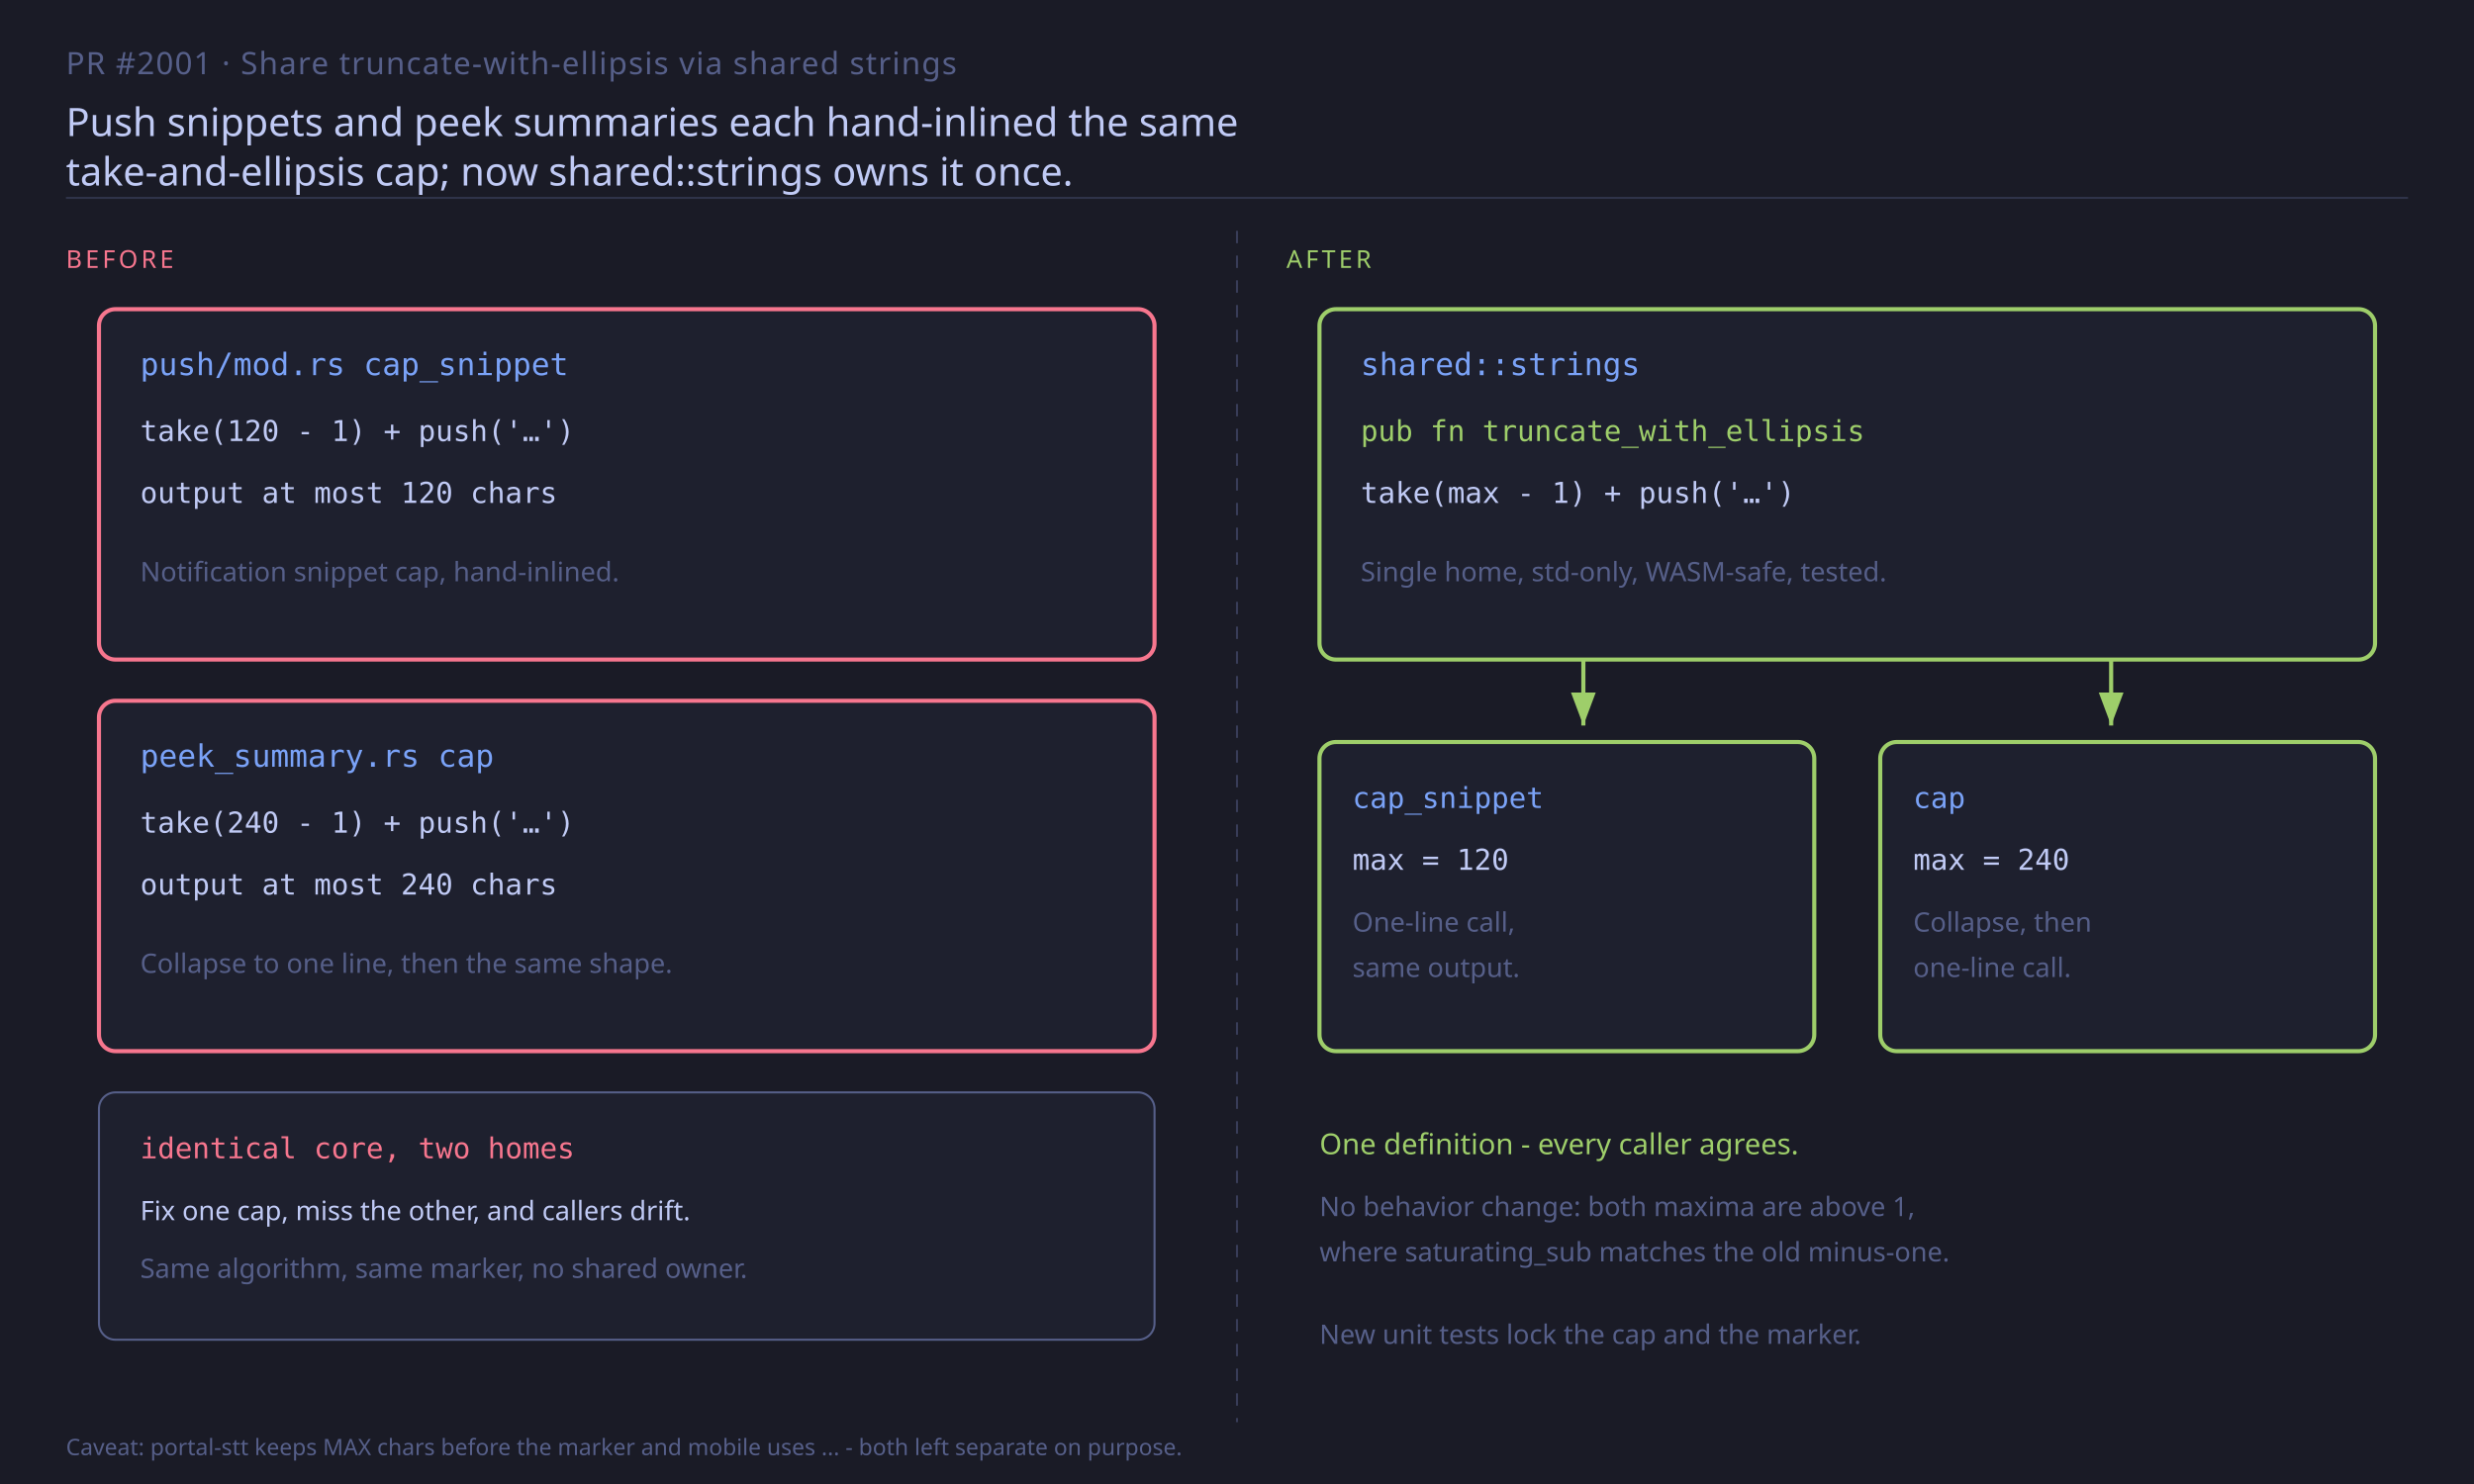
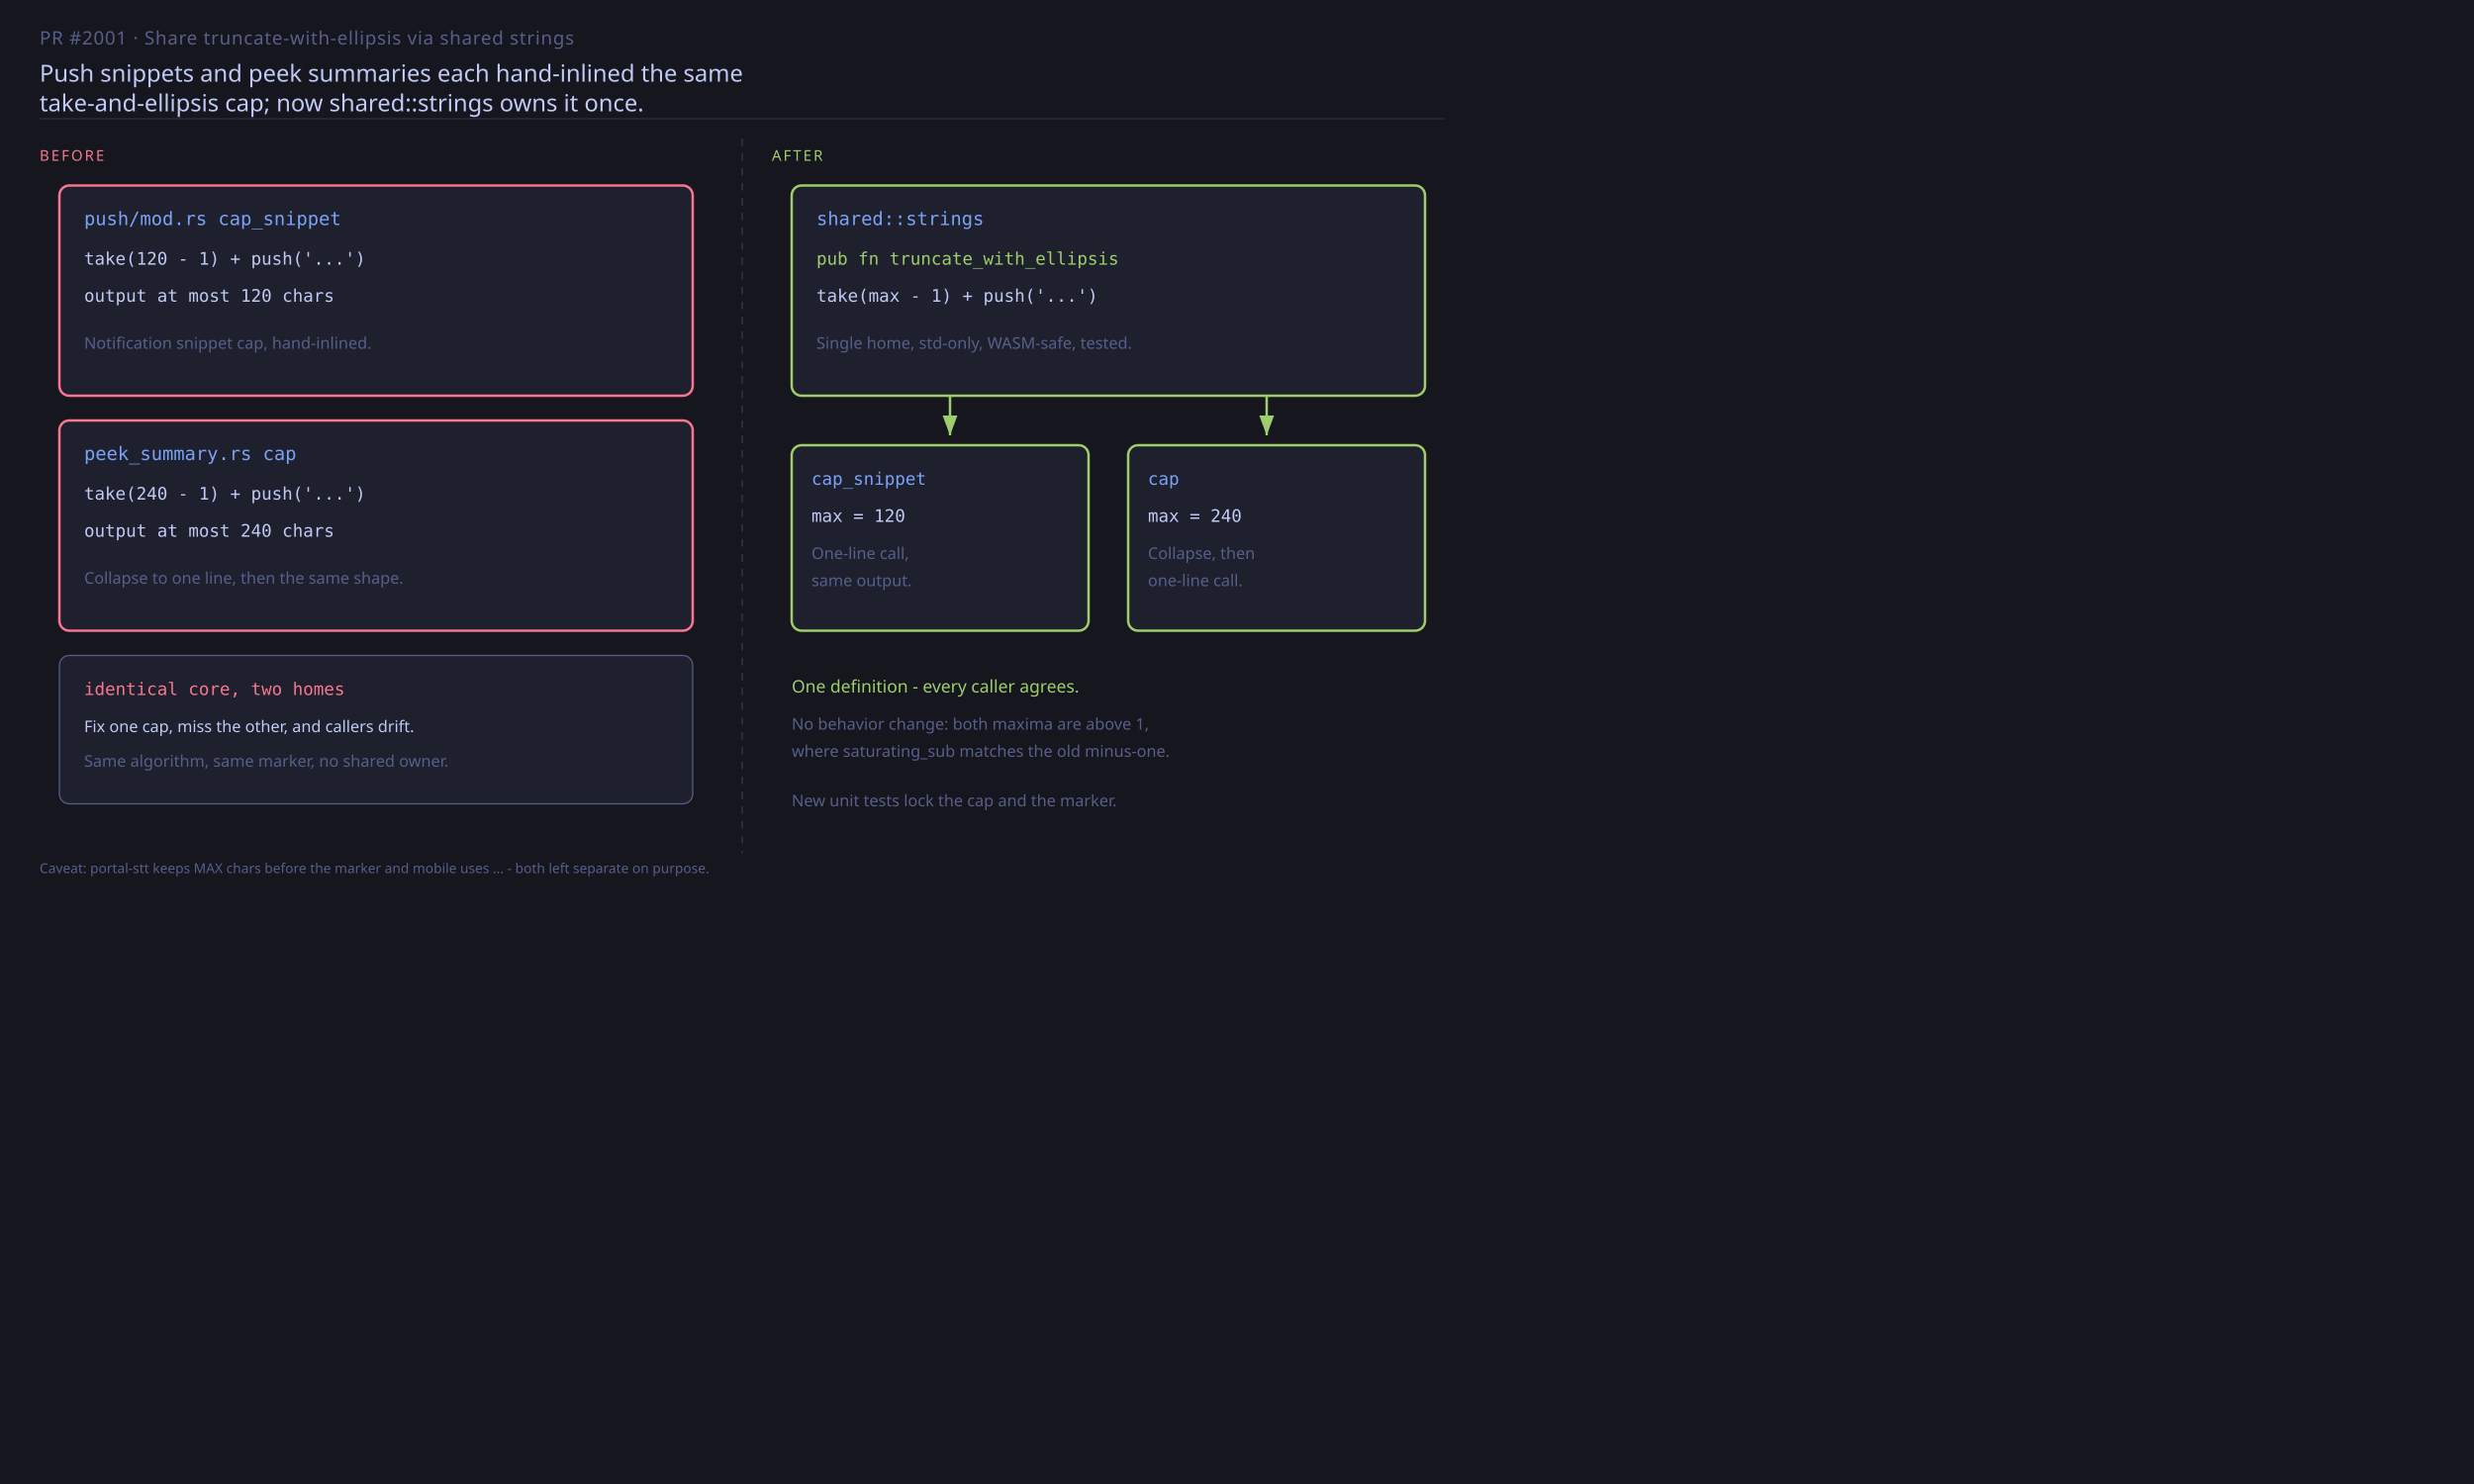
- <svg xmlns="http://www.w3.org/2000/svg" width="1200" height="720" viewBox="0 0 1200 720" role="img" aria-labelledby="pr2001-title pr2001-desc">
-   <rect x="0" y="0" width="1200" height="720" fill="#1a1b26" />
+ <svg xmlns="http://www.w3.org/2000/svg" width="2000" height="1200" viewBox="0 0 2000 1200" role="img" aria-labelledby="pr2001-title pr2001-desc">
+   <rect x="0" y="0" width="2000" height="1200" fill="#16161e" />
  <defs>
    <marker id="pr2001-arrow-green" markerWidth="10" markerHeight="10" refX="8" refY="3" orient="auto">
      <path d="M0,0 L8,3 L0,6 Z" fill="#9ece6a" />
    </marker>
  </defs>
  <text x="32" y="36" fill="#565f89" font-family="sans-serif" font-size="15" letter-spacing="0.6">PR #2001 · Share truncate-with-ellipsis via shared strings</text>
  <text x="32" y="66" fill="#c0caf5" font-family="sans-serif" font-size="19">Push snippets and peek summaries each hand-inlined the same</text>
  <text x="32" y="90" fill="#c0caf5" font-family="sans-serif" font-size="19">take-and-ellipsis cap; now shared::strings owns it once.</text>
  <line x1="32" y1="96" x2="1168" y2="96" stroke="#565f89" stroke-opacity="0.35" stroke-width="1" />
  <line x1="600" y1="112" x2="600" y2="690" stroke="#565f89" stroke-opacity="0.5" stroke-width="1" stroke-dasharray="6 6" />
  <text x="32" y="130" fill="#f7768e" font-family="sans-serif" font-size="12" letter-spacing="1.6">BEFORE</text>
  <rect x="48" y="150" width="512" height="170" rx="8" fill="#1e202e" stroke="#f7768e" stroke-width="2" />
  <text x="68" y="182" fill="#7aa2f7" font-family="monospace" font-size="15">push/mod.rs cap_snippet</text>
-   <text x="68" y="214" fill="#c0caf5" font-family="monospace" font-size="14">take(120 - 1) + push('…')</text>
+   <text x="68" y="214" fill="#c0caf5" font-family="monospace" font-size="14">take(120 - 1) + push('...')</text>
  <text x="68" y="244" fill="#c0caf5" font-family="monospace" font-size="14">output at most 120 chars</text>
  <text x="68" y="282" fill="#565f89" font-family="sans-serif" font-size="13">Notification snippet cap, hand-inlined.</text>
  <rect x="48" y="340" width="512" height="170" rx="8" fill="#1e202e" stroke="#f7768e" stroke-width="2" />
  <text x="68" y="372" fill="#7aa2f7" font-family="monospace" font-size="15">peek_summary.rs cap</text>
-   <text x="68" y="404" fill="#c0caf5" font-family="monospace" font-size="14">take(240 - 1) + push('…')</text>
+   <text x="68" y="404" fill="#c0caf5" font-family="monospace" font-size="14">take(240 - 1) + push('...')</text>
  <text x="68" y="434" fill="#c0caf5" font-family="monospace" font-size="14">output at most 240 chars</text>
  <text x="68" y="472" fill="#565f89" font-family="sans-serif" font-size="13">Collapse to one line, then the same shape.</text>
  <rect x="48" y="530" width="512" height="120" rx="8" fill="#1e202e" stroke="#565f89" stroke-width="1" />
  <text x="68" y="562" fill="#f7768e" font-family="monospace" font-size="14">identical core, two homes</text>
  <text x="68" y="592" fill="#c0caf5" font-family="sans-serif" font-size="13">Fix one cap, miss the other, and callers drift.</text>
  <text x="68" y="620" fill="#565f89" font-family="sans-serif" font-size="13">Same algorithm, same marker, no shared owner.</text>
  <text x="624" y="130" fill="#9ece6a" font-family="sans-serif" font-size="12" letter-spacing="1.6">AFTER</text>
  <rect x="640" y="150" width="512" height="170" rx="8" fill="#1e202e" stroke="#9ece6a" stroke-width="2" />
  <text x="660" y="182" fill="#7aa2f7" font-family="monospace" font-size="15">shared::strings</text>
  <text x="660" y="214" fill="#9ece6a" font-family="monospace" font-size="14">pub fn truncate_with_ellipsis</text>
-   <text x="660" y="244" fill="#c0caf5" font-family="monospace" font-size="14">take(max - 1) + push('…')</text>
+   <text x="660" y="244" fill="#c0caf5" font-family="monospace" font-size="14">take(max - 1) + push('...')</text>
  <text x="660" y="282" fill="#565f89" font-family="sans-serif" font-size="13">Single home, std-only, WASM-safe, tested.</text>
  <line x1="768" y1="320" x2="768" y2="352" stroke="#9ece6a" stroke-width="2" marker-end="url(#pr2001-arrow-green)" />
  <line x1="1024" y1="320" x2="1024" y2="352" stroke="#9ece6a" stroke-width="2" marker-end="url(#pr2001-arrow-green)" />
  <rect x="640" y="360" width="240" height="150" rx="8" fill="#1e202e" stroke="#9ece6a" stroke-width="2" />
  <text x="656" y="392" fill="#7aa2f7" font-family="monospace" font-size="14">cap_snippet</text>
  <text x="656" y="422" fill="#c0caf5" font-family="monospace" font-size="14">max = 120</text>
  <text x="656" y="452" fill="#565f89" font-family="sans-serif" font-size="13">One-line call,</text>
  <text x="656" y="474" fill="#565f89" font-family="sans-serif" font-size="13">same output.</text>
  <rect x="912" y="360" width="240" height="150" rx="8" fill="#1e202e" stroke="#9ece6a" stroke-width="2" />
  <text x="928" y="392" fill="#7aa2f7" font-family="monospace" font-size="14">cap</text>
  <text x="928" y="422" fill="#c0caf5" font-family="monospace" font-size="14">max = 240</text>
  <text x="928" y="452" fill="#565f89" font-family="sans-serif" font-size="13">Collapse, then</text>
  <text x="928" y="474" fill="#565f89" font-family="sans-serif" font-size="13">one-line call.</text>
  <text x="640" y="560" fill="#9ece6a" font-family="sans-serif" font-size="14">One definition - every caller agrees.</text>
  <text x="640" y="590" fill="#565f89" font-family="sans-serif" font-size="13">No behavior change: both maxima are above 1,</text>
  <text x="640" y="612" fill="#565f89" font-family="sans-serif" font-size="13">where saturating_sub matches the old minus-one.</text>
  <text x="640" y="652" fill="#565f89" font-family="sans-serif" font-size="13">New unit tests lock the cap and the marker.</text>
  <text x="32" y="706" fill="#565f89" font-family="sans-serif" font-size="11">Caveat: portal-stt keeps MAX chars before the marker and mobile uses ... - both left separate on purpose.</text>
</svg>
